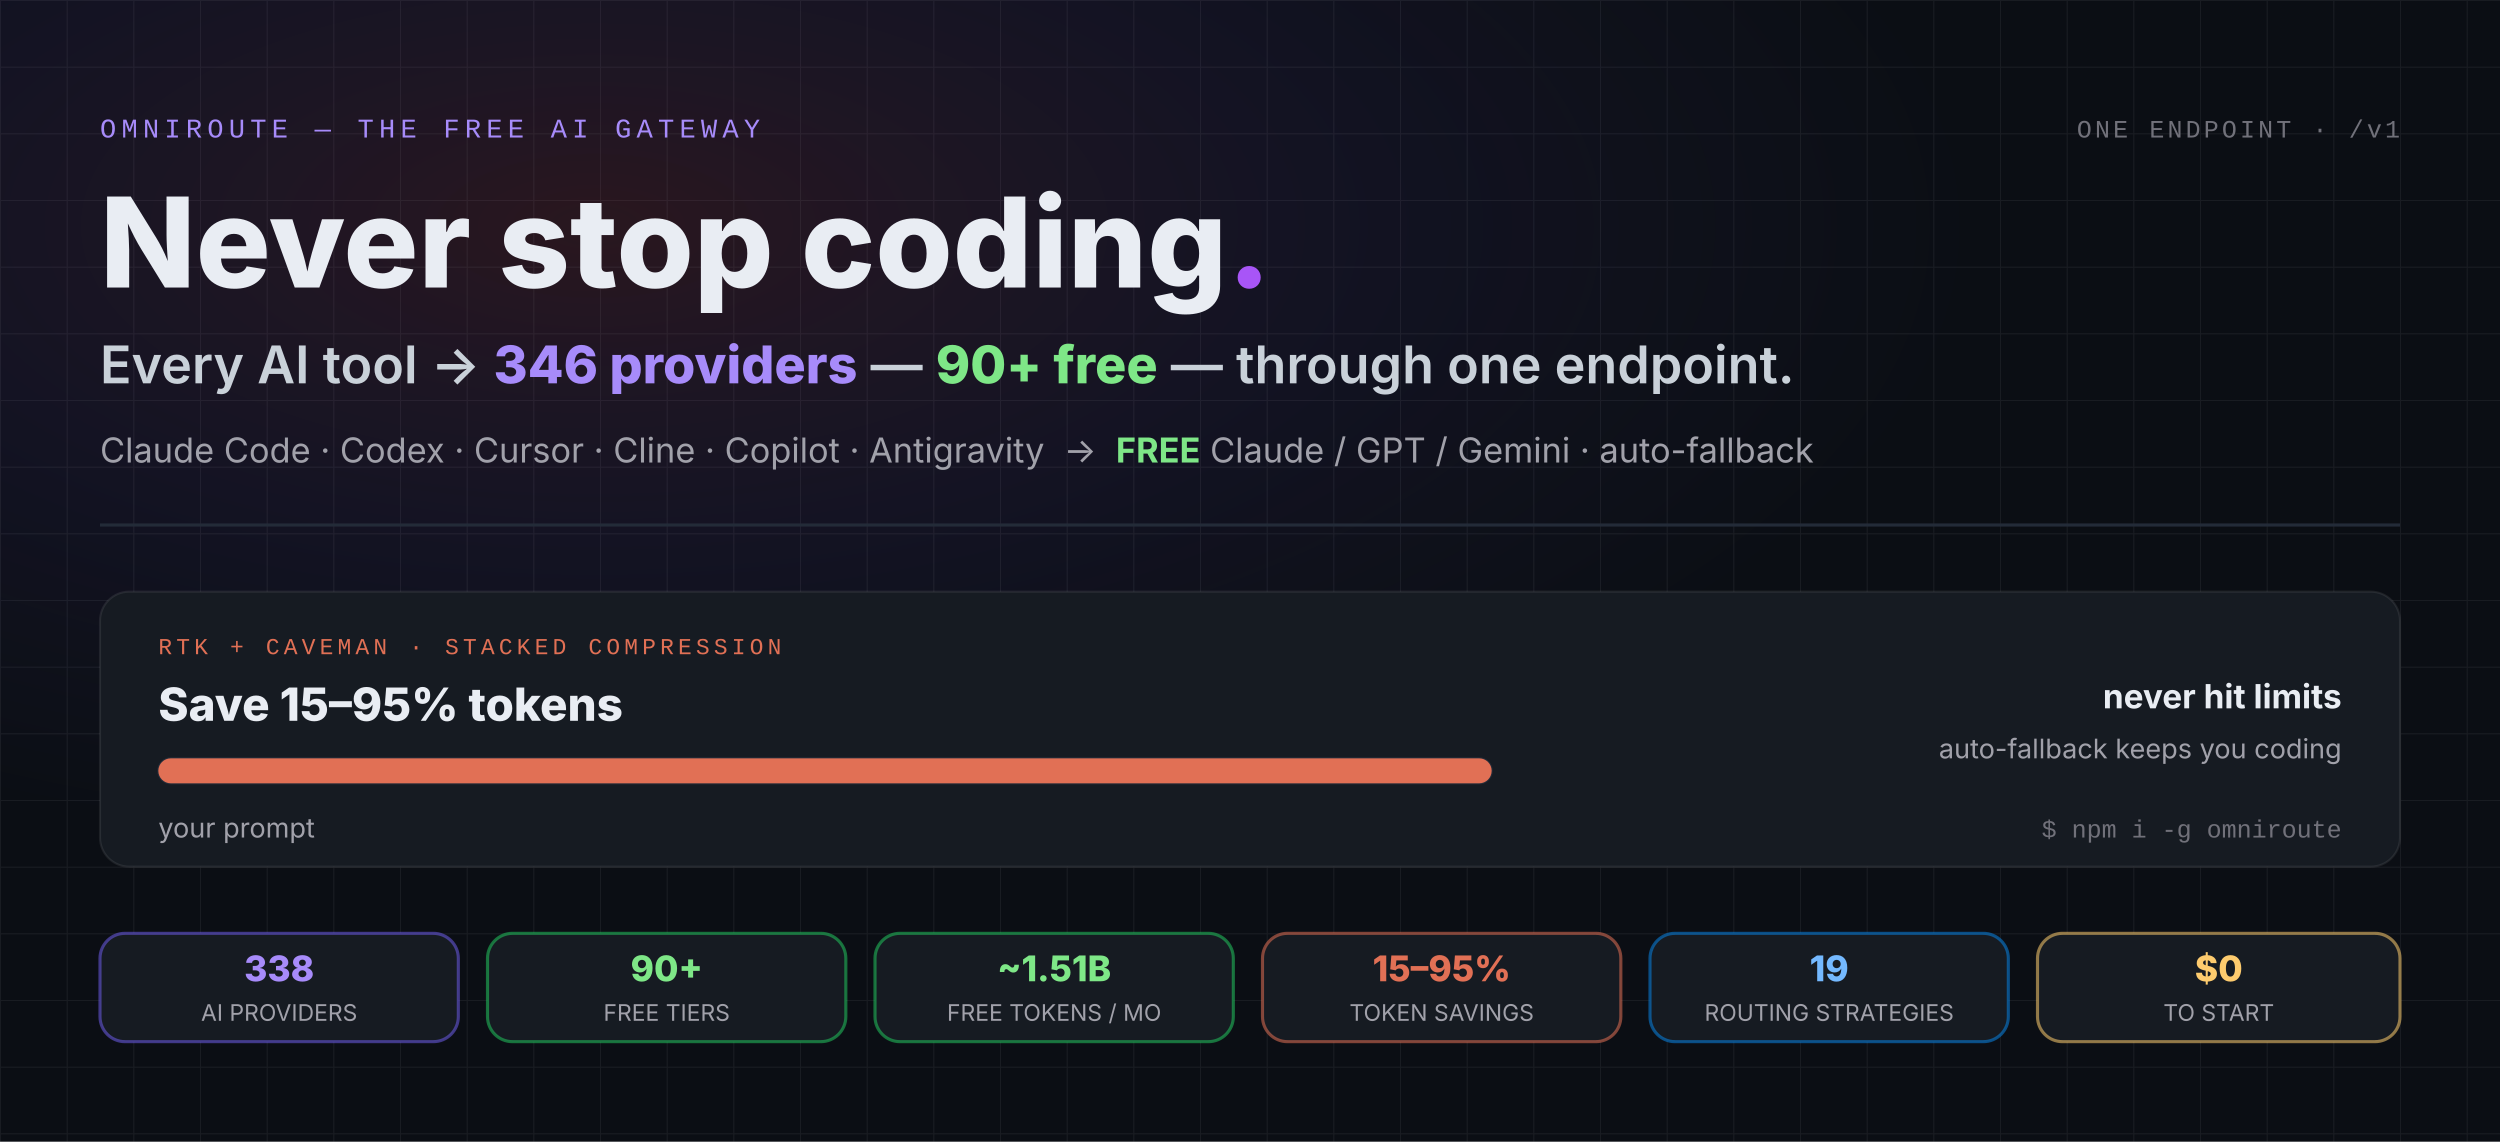
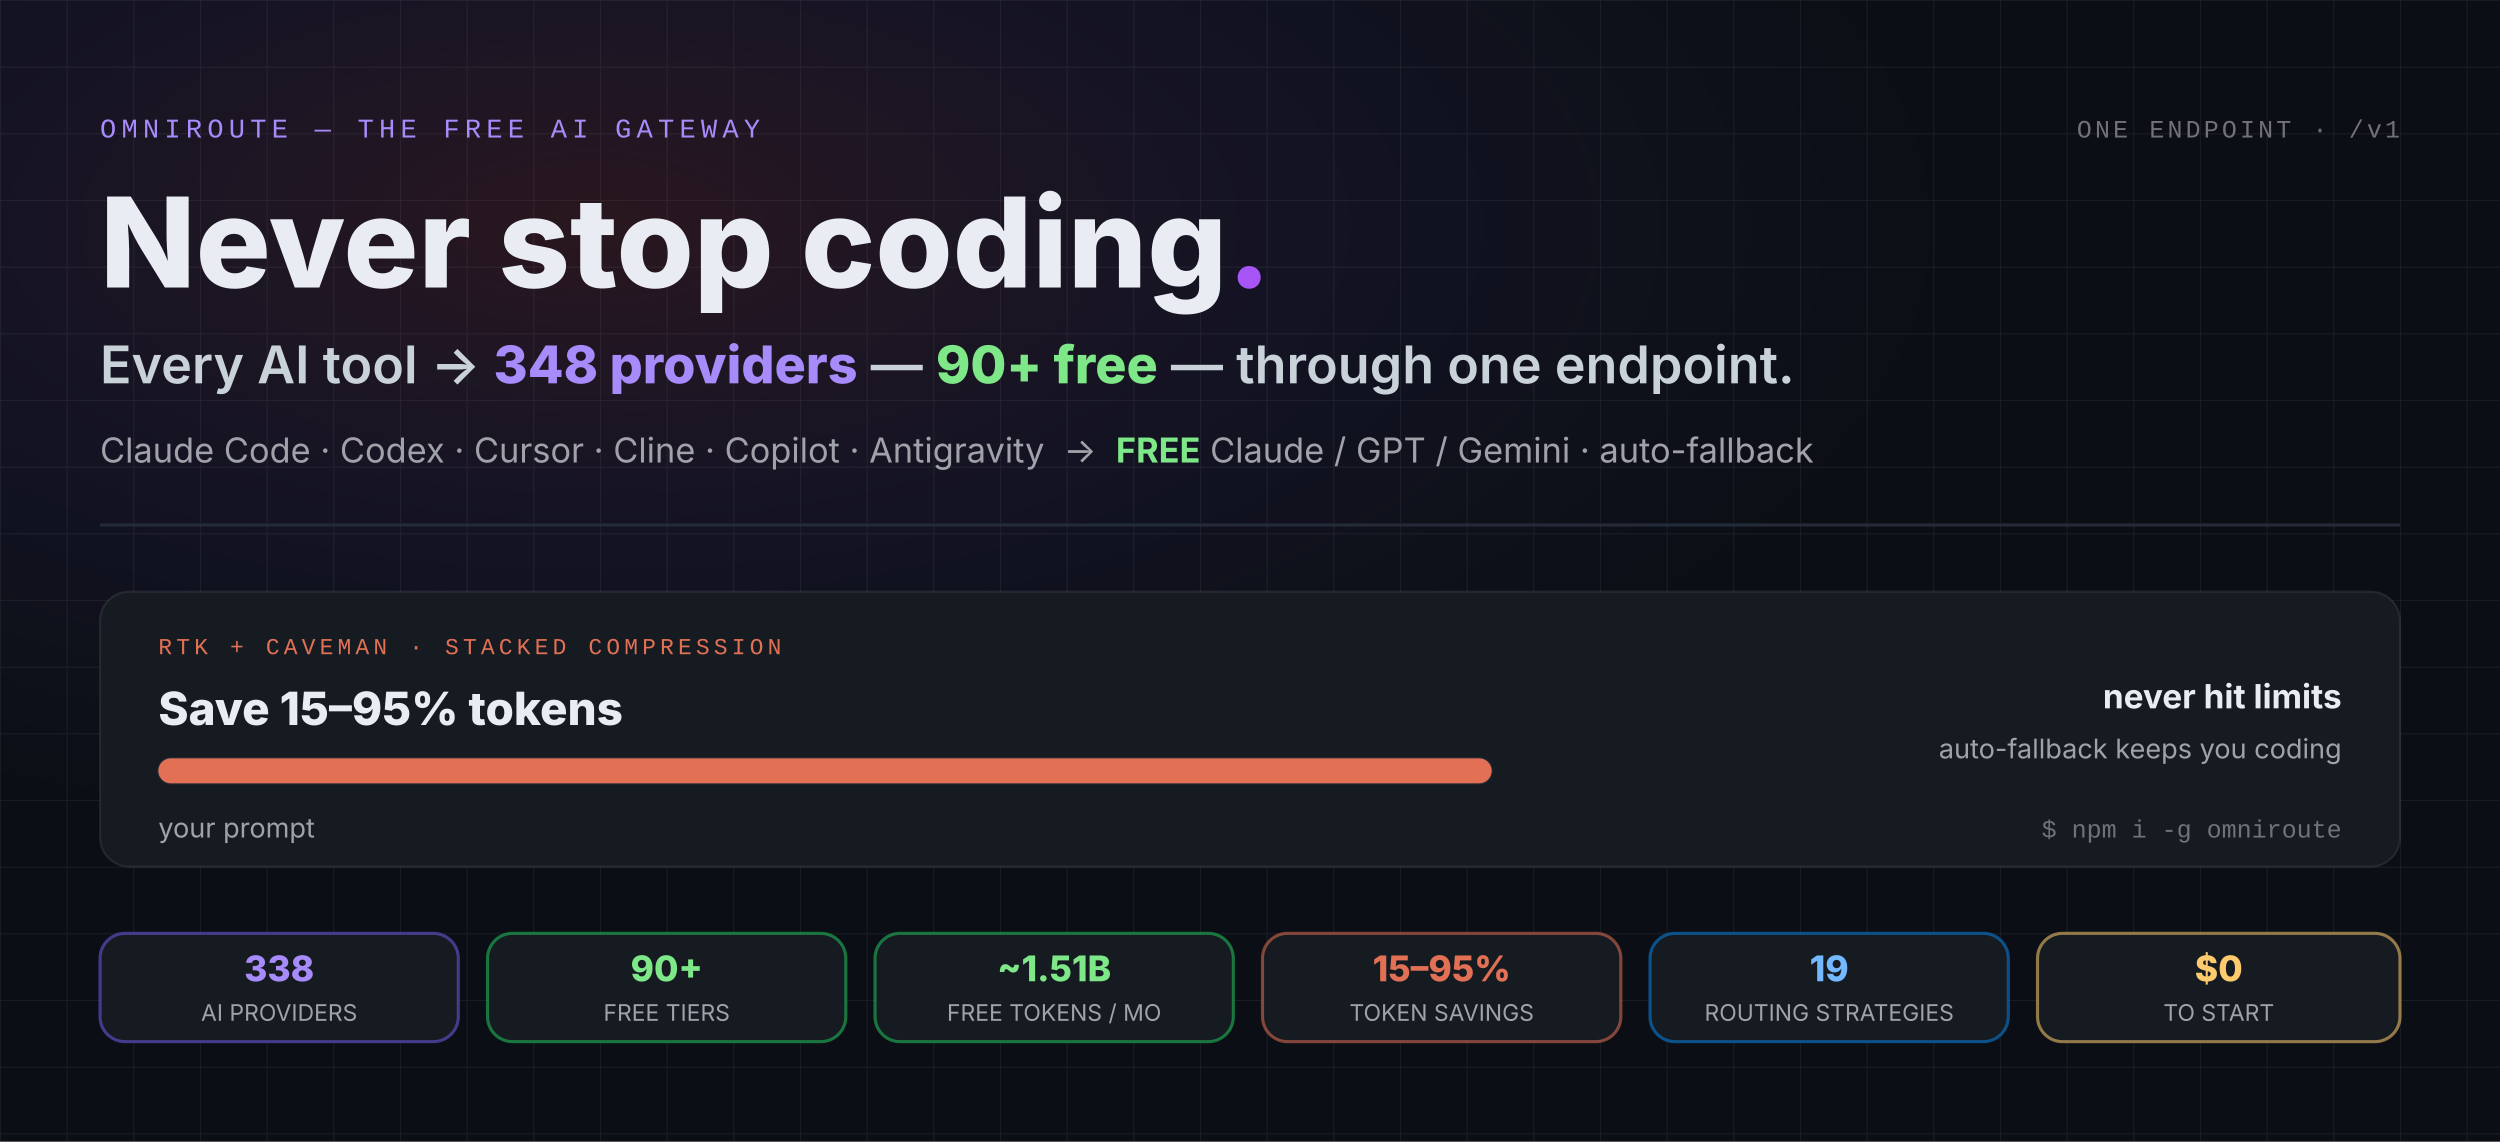
- <svg xmlns="http://www.w3.org/2000/svg" viewBox="0 0 1200 548" role="img" aria-label="OmniRoute hero: Never stop coding. Every AI tool to 346 providers — 90+ free — through one endpoint. Claude Code, Codex, Cursor, Cline, Copilot and Antigravity into free Claude, GPT and Gemini with auto-fallback. RTK + Caveman stacked compression saves 15 to 95 percent of tokens — about 89 percent average on tool-heavy sessions — so you never hit limits. Stats: 346 AI providers, 90+ free tiers, about 1.51B free tokens per month, 15 to 95 percent token savings, 19 routing strategies, zero dollars to start.">
+ <svg xmlns="http://www.w3.org/2000/svg" viewBox="0 0 1200 548" role="img" aria-label="OmniRoute hero: Never stop coding. Every AI tool to 348 providers — 90+ free — through one endpoint. Claude Code, Codex, Cursor, Cline, Copilot and Antigravity into free Claude, GPT and Gemini with auto-fallback. RTK + Caveman stacked compression saves 15 to 95 percent of tokens — about 89 percent average on tool-heavy sessions — so you never hit limits. Stats: 348 AI providers, 90+ free tiers, about 1.51B free tokens per month, 15 to 95 percent token savings, 19 routing strategies, zero dollars to start.">
  <defs>
    <pattern id="gridPaperH" width="32" height="32" patternUnits="userSpaceOnUse">
      <path d="M 32 0 L 0 0 0 32" fill="none" stroke="#ffffff" stroke-opacity="0.06" stroke-width="1" />
    </pattern>
    <radialGradient id="bgGlowH" cx="24%" cy="20%" r="55%">
      <stop offset="0%" stop-color="#e54d5e" stop-opacity="0.14" />
      <stop offset="55%" stop-color="#8b5cf6" stop-opacity="0.06" />
      <stop offset="100%" stop-color="#6366f1" stop-opacity="0" />
    </radialGradient>
    <linearGradient id="gradBrandH" x1="0" y1="0" x2="1" y2="1">
      <stop offset="0%" stop-color="#e54d5e" />
      <stop offset="100%" stop-color="#a855f7" />
    </linearGradient>
    <path id="dividerPathH" d="M 48,252 L 1152,252" />
  </defs>
  <rect width="1200" height="548" fill="#0b0e14" />
  <rect width="1200" height="548" fill="url(#gridPaperH)" />
  <rect width="1200" height="548" fill="url(#bgGlowH)" />
  <text x="48" y="66" font-family="Consolas, 'Courier New', monospace" font-size="13" letter-spacing="2.5" fill="#a78bfa">OMNIROUTE — THE FREE AI GATEWAY</text>
  <text x="1152" y="66" text-anchor="end" font-family="Consolas, 'Courier New', monospace" font-size="12" letter-spacing="1.5" fill="#71717a">ONE ENDPOINT · /v1</text>
  <text x="48" y="138" font-family="Inter, 'Segoe UI', Arial, Helvetica, system-ui, sans-serif" font-size="60" font-weight="800" fill="#e9edf3">Never stop coding<tspan fill="#a855f7">.</tspan>
  </text>
-   <text x="48" y="184" font-family="Inter, 'Segoe UI', Arial, Helvetica, system-ui, sans-serif" font-size="25" font-weight="600" fill="#c9d1d9">Every AI tool → <tspan fill="#a78bfa" font-weight="800">346 providers</tspan> — <tspan fill="#7ee787" font-weight="800">90+ free</tspan> — through one endpoint.</text>
+   <text x="48" y="184" font-family="Inter, 'Segoe UI', Arial, Helvetica, system-ui, sans-serif" font-size="25" font-weight="600" fill="#c9d1d9">Every AI tool → <tspan fill="#a78bfa" font-weight="800">348 providers</tspan> — <tspan fill="#7ee787" font-weight="800">90+ free</tspan> — through one endpoint.</text>
  <text x="48" y="222" font-family="Inter, 'Segoe UI', Arial, Helvetica, system-ui, sans-serif" font-size="16.5" fill="#a1a1aa">Claude Code · Codex · Cursor · Cline · Copilot · Antigravity  →  <tspan fill="#7ee787" font-weight="700">FREE</tspan> Claude / GPT / Gemini · auto-fallback</text>
  <line x1="48" y1="252" x2="1152" y2="252" stroke="#232b38" stroke-width="1.5" />
  <circle r="4" fill="url(#gradBrandH)" opacity="0">
    <animateMotion dur="6s" repeatCount="indefinite" keyPoints="0;1" keyTimes="0;1" calcMode="linear">
      <mpath href="#dividerPathH" />
    </animateMotion>
    <animate attributeName="opacity" values="0;0.9;0.9;0" keyTimes="0;0.08;0.6;0.75" dur="6s" repeatCount="indefinite" />
  </circle>
  <g>
    <rect x="48" y="284" width="1104" height="132" rx="14" fill="#161b22" stroke="#ffffff" stroke-opacity="0.08" stroke-width="1" />
    <text x="76" y="314" font-family="Consolas, 'Courier New', monospace" font-size="11" letter-spacing="2" fill="#e17055">RTK + CAVEMAN · STACKED COMPRESSION</text>
-     <text x="76" y="346" font-family="Inter, 'Segoe UI', Arial, Helvetica, system-ui, sans-serif" font-size="22" font-weight="800" fill="#e9edf3">Save 15–95% tokens</text>
+     <text x="76" y="348" font-family="Inter, 'Segoe UI', Arial, Helvetica, system-ui, sans-serif" font-size="22" font-weight="800" fill="#e9edf3">Save 15–95% tokens</text>
    <rect x="76" y="364" width="640" height="12" rx="6" fill="#0b0e14" stroke="#232b38" stroke-width="1" />
    <rect x="76" y="364" width="640" height="12" rx="6" fill="#e17055">
      <animate attributeName="width" values="640;640;70;70;640" keyTimes="0;0.12;0.5;0.88;1" dur="8s" repeatCount="indefinite" calcMode="spline" keySplines="0.4 0 0.2 1;0.4 0 0.2 1;0.4 0 0.2 1;0.4 0 0.2 1" />
    </rect>
    <text x="76" y="402" font-family="Inter, 'Segoe UI', Arial, Helvetica, system-ui, sans-serif" font-size="13" fill="#a1a1aa">your prompt
      <animate attributeName="opacity" values="1;1;0;0;1" keyTimes="0;0.12;0.35;0.88;1" dur="8s" repeatCount="indefinite" calcMode="discrete" />
    </text>
    <text x="76" y="402" font-family="Inter, 'Segoe UI', Arial, Helvetica, system-ui, sans-serif" font-size="13" font-weight="700" fill="#e17055" opacity="0">−89% avg on tool-heavy sessions
      <animate attributeName="opacity" values="0;0;1;1;0" keyTimes="0;0.35;0.36;0.88;1" dur="8s" repeatCount="indefinite" calcMode="discrete" />
    </text>
    <text x="1124" y="340" text-anchor="end" font-family="Inter, 'Segoe UI', Arial, Helvetica, system-ui, sans-serif" font-size="16" font-weight="700" fill="#e9edf3">never hit limits</text>
    <text x="1124" y="364" text-anchor="end" font-family="Inter, 'Segoe UI', Arial, Helvetica, system-ui, sans-serif" font-size="13" fill="#a1a1aa">auto-fallback keeps you coding</text>
    <text x="1124" y="402" text-anchor="end" font-family="Consolas, 'Courier New', monospace" font-size="12" fill="#71717a">$ npm i -g omniroute</text>
  </g>
  <g font-family="Inter, 'Segoe UI', Arial, Helvetica, system-ui, sans-serif" text-anchor="middle">
    <rect x="48" y="448" width="172" height="52" rx="12" fill="#161b22" stroke="#6c5ce7" stroke-opacity="0.55" stroke-width="1.5" />
    <text x="134" y="471" font-size="17" font-weight="800" fill="#a78bfa">338</text>
    <text x="134" y="490" font-size="11" fill="#a1a1aa">AI PROVIDERS</text>
    <rect x="234" y="448" width="172" height="52" rx="12" fill="#161b22" stroke="#22c55e" stroke-opacity="0.55" stroke-width="1.5" />
    <text x="320" y="471" font-size="17" font-weight="800" fill="#7ee787">90+</text>
    <text x="320" y="490" font-size="11" fill="#a1a1aa">FREE TIERS</text>
    <rect x="420" y="448" width="172" height="52" rx="12" fill="#161b22" stroke="#22c55e" stroke-opacity="0.55" stroke-width="1.5" />
    <text x="506" y="471" font-size="17" font-weight="800" fill="#7ee787">~1.51B</text>
    <text x="506" y="490" font-size="11" fill="#a1a1aa">FREE TOKENS / MO</text>
    <rect x="606" y="448" width="172" height="52" rx="12" fill="#161b22" stroke="#e17055" stroke-opacity="0.55" stroke-width="1.5" />
    <text x="692" y="471" font-size="17" font-weight="800" fill="#e17055">15–95%</text>
    <text x="692" y="490" font-size="11" fill="#a1a1aa">TOKEN SAVINGS</text>
    <rect x="792" y="448" width="172" height="52" rx="12" fill="#161b22" stroke="#0984e3" stroke-opacity="0.55" stroke-width="1.5" />
    <text x="878" y="471" font-size="17" font-weight="800" fill="#74b9ff">19</text>
    <text x="878" y="490" font-size="11" fill="#a1a1aa">ROUTING STRATEGIES</text>
    <rect x="978" y="448" width="174" height="52" rx="12" fill="#161b22" stroke="#fdcb6e" stroke-opacity="0.55" stroke-width="1.5" />
    <text x="1065" y="471" font-size="17" font-weight="800" fill="#fdcb6e">$0</text>
    <text x="1065" y="490" font-size="11" fill="#a1a1aa">TO START</text>
  </g>
</svg>
